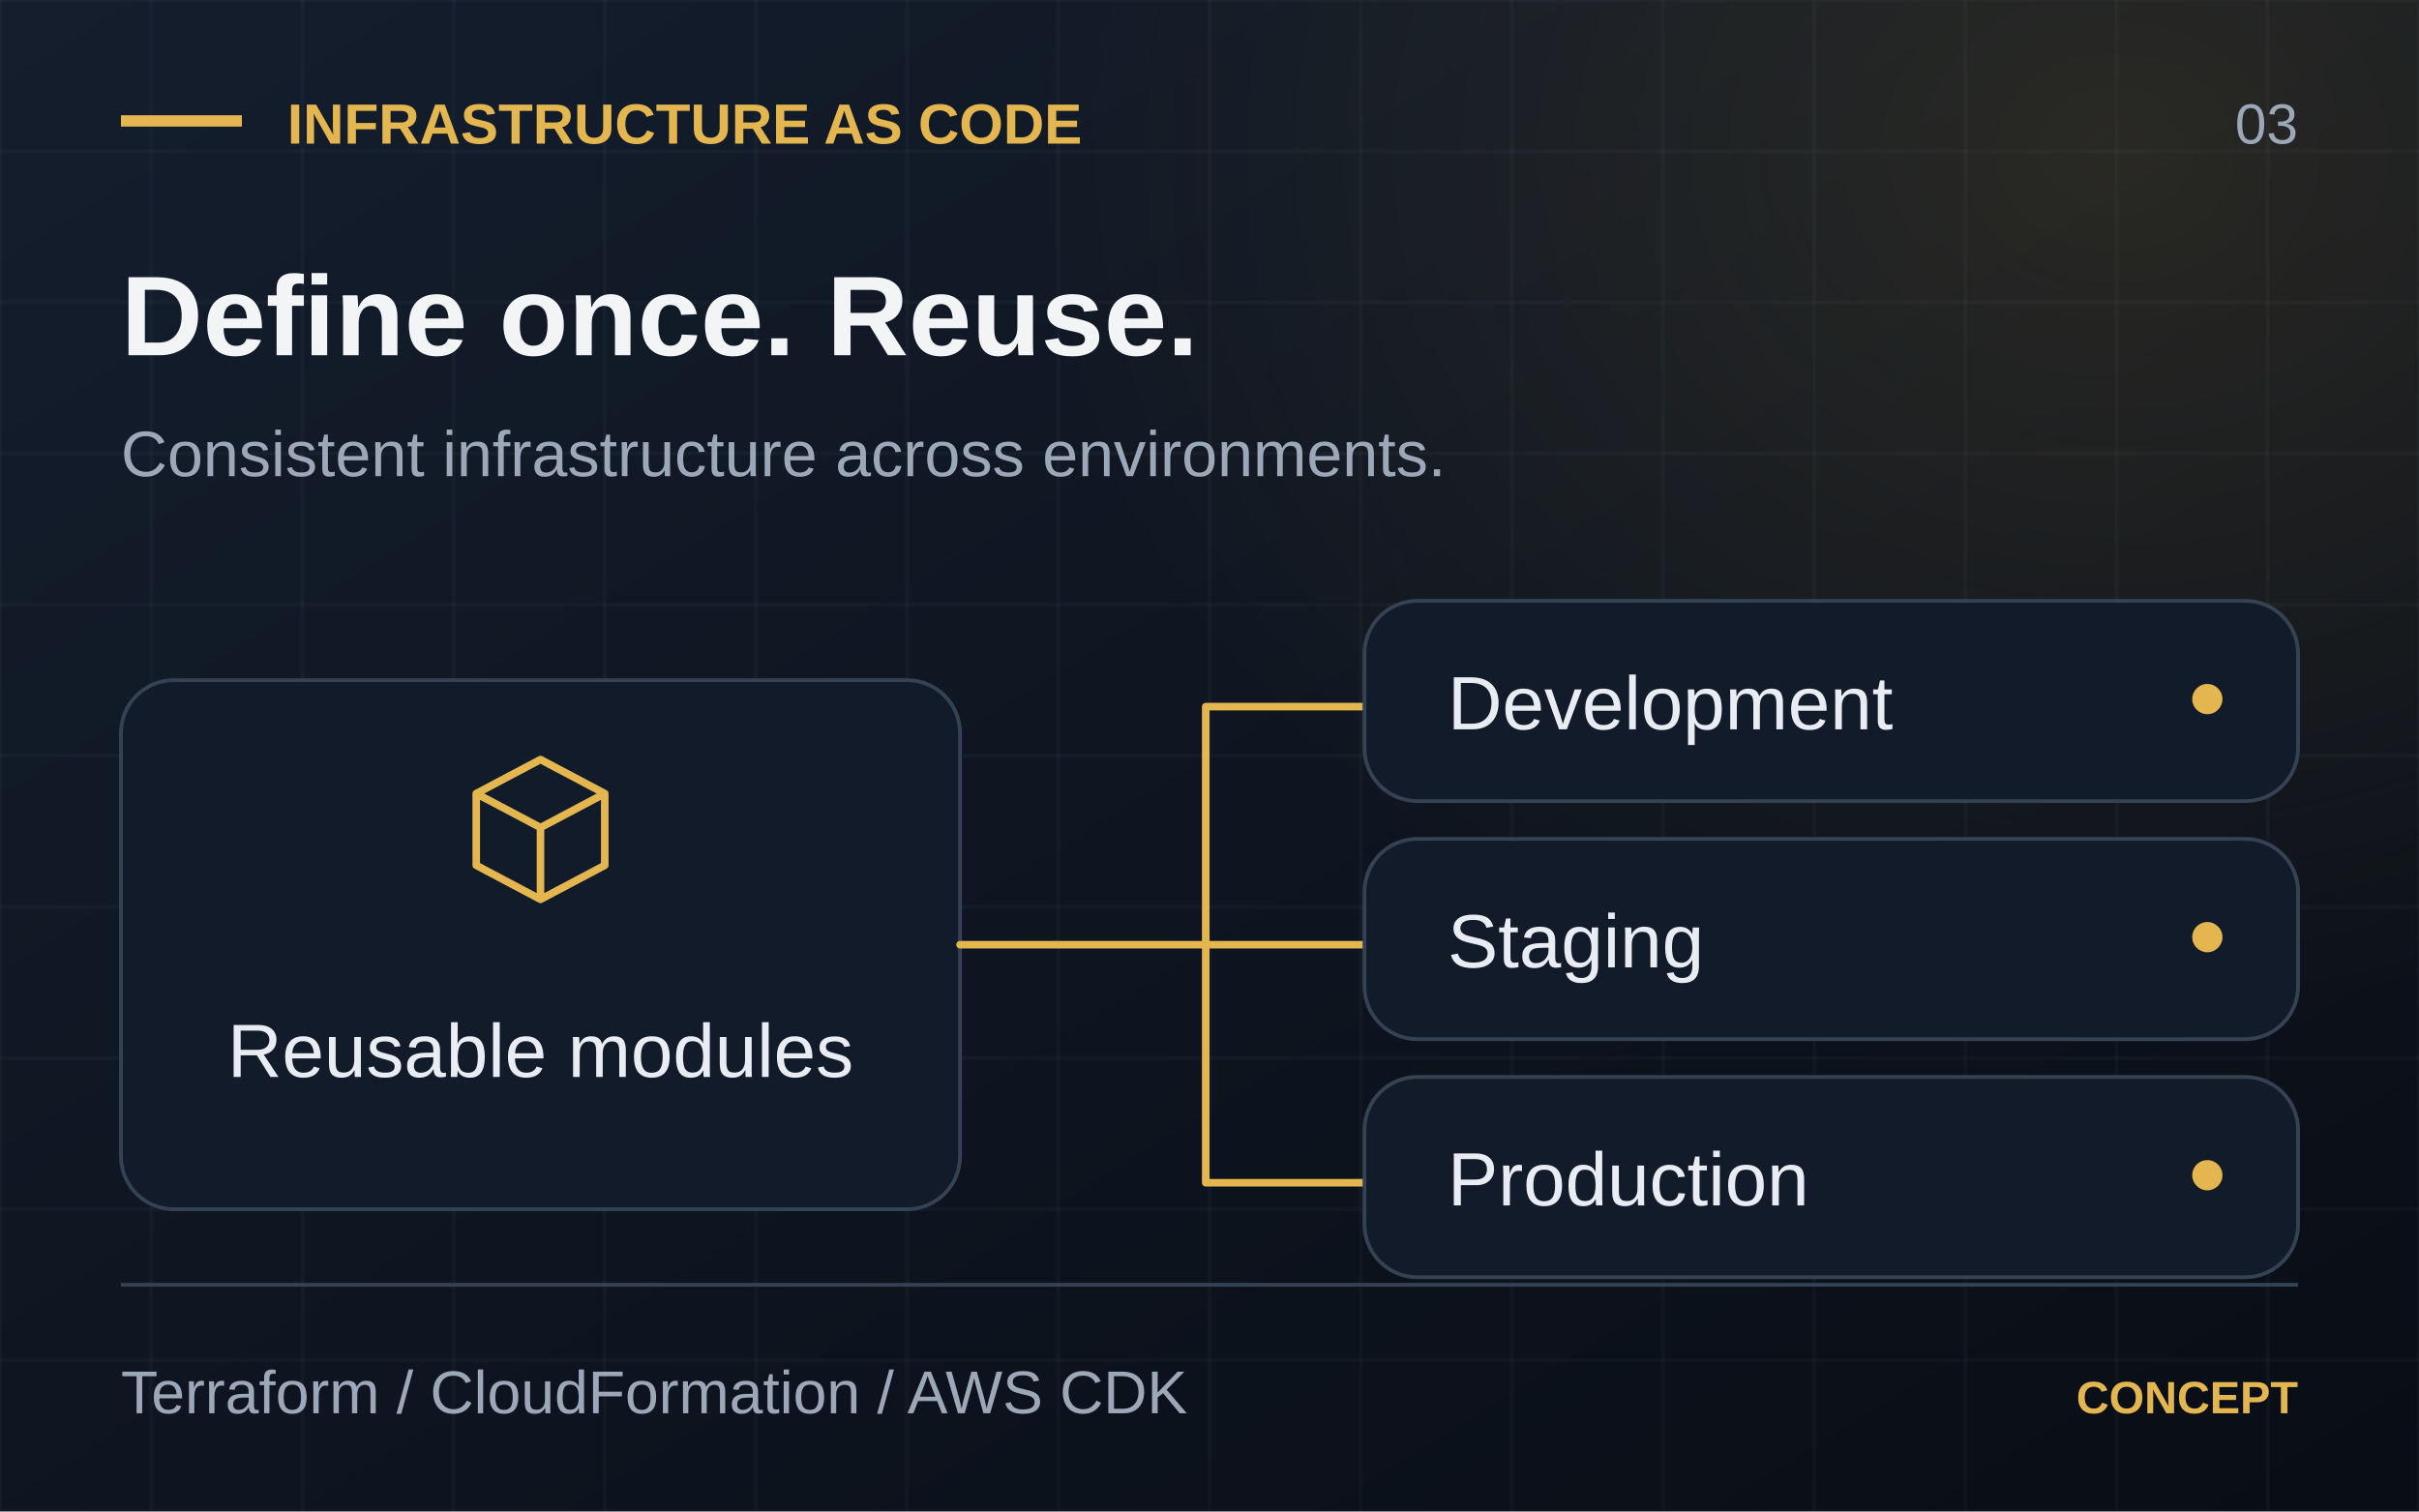
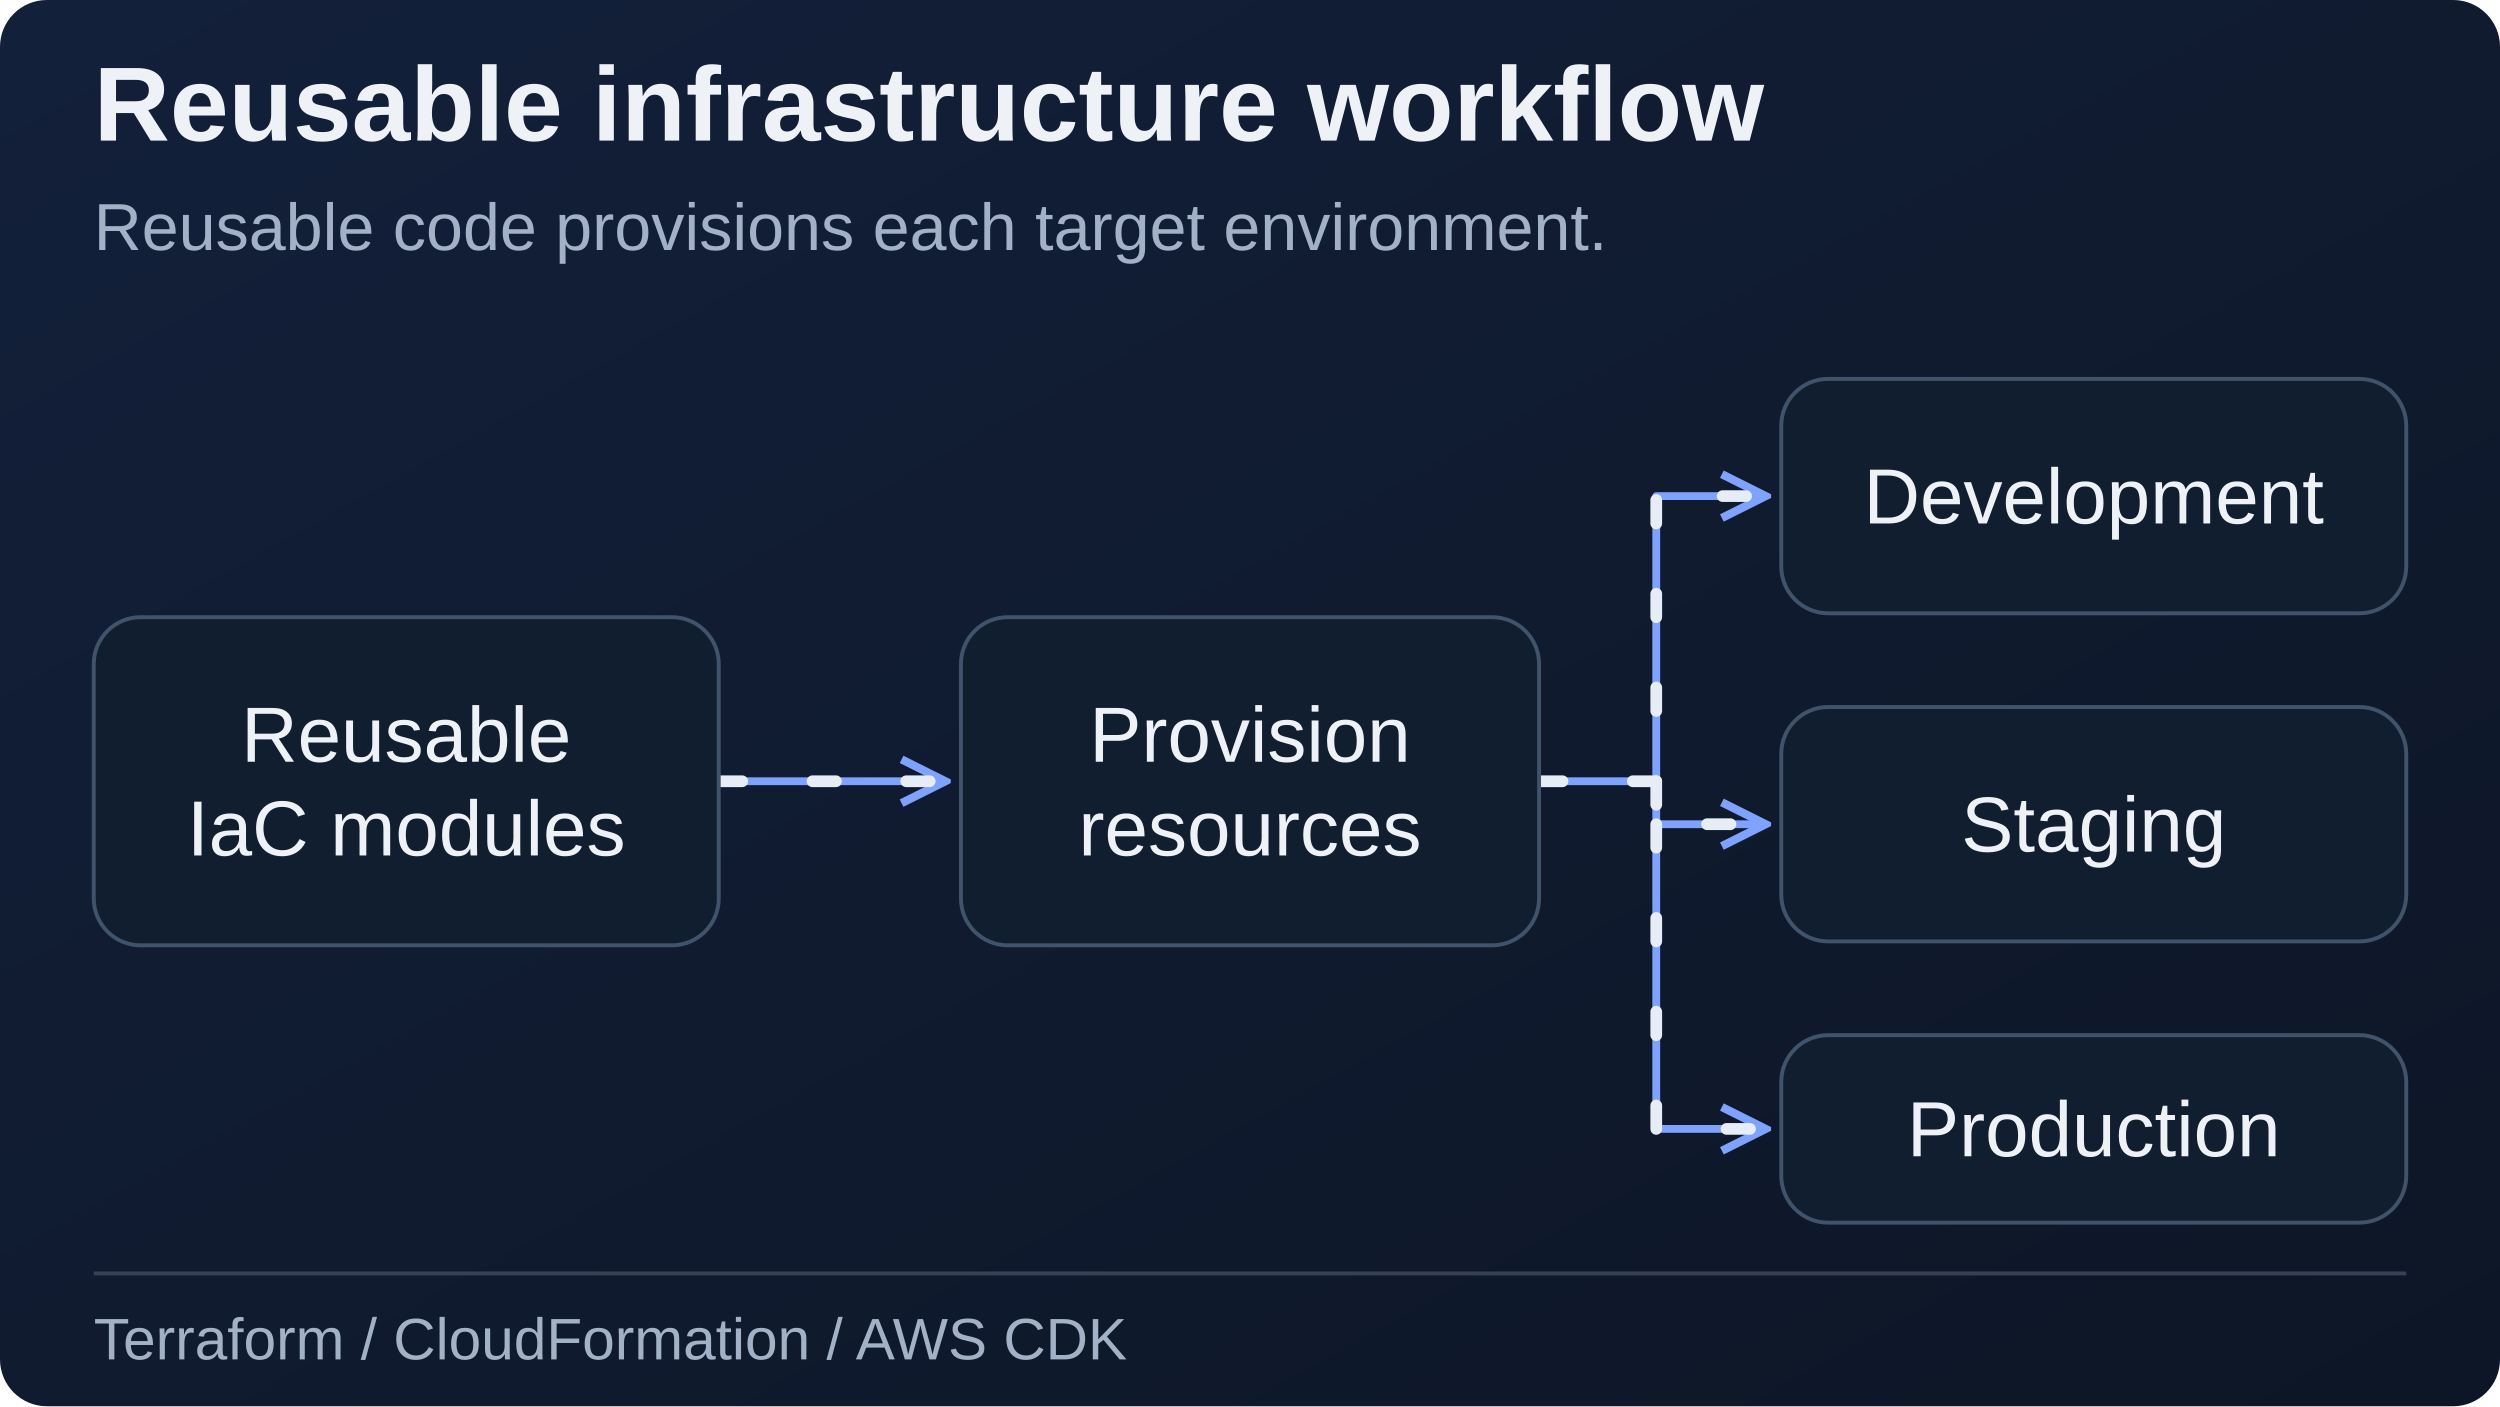
- <svg xmlns="http://www.w3.org/2000/svg" width="640" height="400" viewBox="0 0 640 400">
+ <svg xmlns="http://www.w3.org/2000/svg" width="640" height="360" viewBox="0 0 640 360">
  <defs>
    <linearGradient id="bg" x2="1" y2="1">
-       <stop stop-color="#141e2d" />
-       <stop offset="1" stop-color="#090d15" />
+       <stop stop-color="#13203a" />
+       <stop offset="1" stop-color="#0d1626" />
    </linearGradient>
-     <radialGradient id="glow">
-       <stop stop-color="#b38a32" stop-opacity=".16" />
-       <stop offset="1" stop-color="#b38a32" stop-opacity="0" />
-     </radialGradient>
+     <marker id="arrow" viewBox="0 0 10 10" refX="9" refY="5" markerWidth="7" markerHeight="7" orient="auto-start-reverse">
+       <path d="M1 1l8 4-8 4" fill="none" stroke="#7fa2ff" stroke-width="1.5" />
+     </marker>
  </defs>
-   <rect width="640" height="400" fill="url(#bg)" />
-   <g stroke="#6f849e" stroke-opacity=".055">
-     <path d="M0 0V400" />
-     <path d="M40 0V400" />
-     <path d="M80 0V400" />
-     <path d="M120 0V400" />
-     <path d="M160 0V400" />
-     <path d="M200 0V400" />
-     <path d="M240 0V400" />
-     <path d="M280 0V400" />
-     <path d="M320 0V400" />
-     <path d="M360 0V400" />
-     <path d="M400 0V400" />
-     <path d="M440 0V400" />
-     <path d="M480 0V400" />
-     <path d="M520 0V400" />
-     <path d="M560 0V400" />
-     <path d="M600 0V400" />
-     <path d="M640 0V400" />
-     <path d="M0 0H640" />
-     <path d="M0 40H640" />
-     <path d="M0 80H640" />
-     <path d="M0 120H640" />
-     <path d="M0 160H640" />
-     <path d="M0 200H640" />
-     <path d="M0 240H640" />
-     <path d="M0 280H640" />
-     <path d="M0 320H640" />
-     <path d="M0 360H640" />
-     <path d="M0 400H640" />
-   </g>
-   <ellipse cx="560" cy="40" rx="290" ry="240" fill="url(#glow)" />
-   <path d="M32 32h32" stroke="#e4b64f" stroke-width="3" />
-   <text x="76" y="38" fill="#e4b64f" font-family="Arial,Helvetica,sans-serif" font-size="15" font-weight="700" text-anchor="start">INFRASTRUCTURE AS CODE</text>
-   <text x="608" y="38" fill="#9ca8b8" font-family="Arial,Helvetica,sans-serif" font-size="15" font-weight="500" text-anchor="end">03</text>
-   <text x="32" y="94" fill="#f3f4f6" font-family="Arial,Helvetica,sans-serif" font-size="30" font-weight="700" text-anchor="start">Define once. Reuse.</text>
-   <text x="32" y="126" fill="#9ca8b8" font-family="Arial,Helvetica,sans-serif" font-size="17" font-weight="500" text-anchor="start">Consistent infrastructure across environments.</text>
-   <rect x="32" y="180" width="222" height="140" rx="14" fill="#111b29" stroke="#344254" />
-   <g transform="translate(123 199)">
-     <path d="M20 2L37 11v19L20 39 3 30V11z M3 11l17 9 17-9 M20 20v19" fill="none" stroke="#e4b64f" stroke-width="2" stroke-linecap="round" stroke-linejoin="round" />
-   </g>
-   <text x="143" y="285" fill="#e9edf3" font-family="Arial,Helvetica,sans-serif" font-size="20" font-weight="500" text-anchor="middle">Reusable modules</text>
-   <path d="M254 250h65 M319 187v126 M319 187h42 M319 250h42 M319 313h42" fill="none" stroke="#e4b64f" stroke-width="2" stroke-linecap="round" stroke-linejoin="round" />
-   <rect x="361" y="159" width="247" height="53" rx="14" fill="#111b29" stroke="#344254" />
-   <text x="383" y="193" fill="#e9edf3" font-family="Arial,Helvetica,sans-serif" font-size="20" font-weight="500" text-anchor="start">Development</text>
-   <circle cx="584" cy="185" r="4" fill="#e4b64f" />
-   <rect x="361" y="222" width="247" height="53" rx="14" fill="#111b29" stroke="#344254" />
-   <text x="383" y="256" fill="#e9edf3" font-family="Arial,Helvetica,sans-serif" font-size="20" font-weight="500" text-anchor="start">Staging</text>
-   <circle cx="584" cy="248" r="4" fill="#e4b64f" />
-   <rect x="361" y="285" width="247" height="53" rx="14" fill="#111b29" stroke="#344254" />
-   <text x="383" y="319" fill="#e9edf3" font-family="Arial,Helvetica,sans-serif" font-size="20" font-weight="500" text-anchor="start">Production</text>
-   <circle cx="584" cy="311" r="4" fill="#e4b64f" />
-   <path d="M32 340H608" stroke="#344254" />
-   <text x="32" y="374" fill="#9ca8b8" font-family="Arial,Helvetica,sans-serif" font-size="16" font-weight="500" text-anchor="start">Terraform / CloudFormation / AWS CDK</text>
-   <text x="608" y="374" fill="#e4b64f" font-family="Arial,Helvetica,sans-serif" font-size="12" font-weight="600" text-anchor="end">CONCEPT</text>
+   <style>
+ .connector { fill:none; stroke:#7fa2ff; stroke-width:2; stroke-linejoin:round; marker-end:url(#arrow); }
+ .connector-flow { fill:none; stroke:#e7edf6; stroke-width:3; stroke-linecap:round; stroke-dasharray:6 18; animation:connector-flow 1.8s linear infinite; }
+ @keyframes connector-flow { from { stroke-dashoffset:24; } to { stroke-dashoffset:0; } }
+ @media (prefers-reduced-motion:reduce) { .connector-flow { animation:none; opacity:0; } }
+ </style>
+   <rect width="640" height="360" rx="12" fill="url(#bg)" />
+   <text x="24" y="36" fill="#eef2f7" font-family="Arial,Helvetica,sans-serif" font-size="27" font-weight="700" text-anchor="start">Reusable infrastructure workflow</text>
+   <text x="24" y="64" fill="#a3b1c7" font-family="Arial,Helvetica,sans-serif" font-size="17" font-weight="500" text-anchor="start">Reusable code provisions each target environment.</text>
+   <path class="connector" d="M184 200H242" />
+   <path class="connector-flow" d="M184 200H242" aria-hidden="true" />
+   <path class="connector" d="M394 200H424V127H452" />
+   <path class="connector-flow" d="M394 200H424V127H452" aria-hidden="true" />
+   <path class="connector" d="M424 200V211H452" />
+   <path class="connector-flow" d="M424 200V211H452" aria-hidden="true" />
+   <path class="connector" d="M424 211V289H452" />
+   <path class="connector-flow" d="M424 211V289H452" aria-hidden="true" />
+   <rect x="24" y="158" width="160" height="84" rx="12" fill="#111e2f" stroke="#40536b" />
+   <text x="104.0" y="195.0" fill="#eef2f7" font-family="Arial,Helvetica,sans-serif" font-size="20" font-weight="500" text-anchor="middle">Reusable</text>
+   <text x="104.0" y="219.0" fill="#eef2f7" font-family="Arial,Helvetica,sans-serif" font-size="20" font-weight="500" text-anchor="middle">IaC modules</text>
+   <rect x="246" y="158" width="148" height="84" rx="12" fill="#111e2f" stroke="#40536b" />
+   <text x="320.0" y="195.0" fill="#eef2f7" font-family="Arial,Helvetica,sans-serif" font-size="20" font-weight="500" text-anchor="middle">Provision</text>
+   <text x="320.0" y="219.0" fill="#eef2f7" font-family="Arial,Helvetica,sans-serif" font-size="20" font-weight="500" text-anchor="middle">resources</text>
+   <rect x="456" y="97" width="160" height="60" rx="12" fill="#111e2f" stroke="#40536b" />
+   <text x="536.0" y="134.0" fill="#eef2f7" font-family="Arial,Helvetica,sans-serif" font-size="20" font-weight="500" text-anchor="middle">Development</text>
+   <rect x="456" y="181" width="160" height="60" rx="12" fill="#111e2f" stroke="#40536b" />
+   <text x="536.0" y="218.0" fill="#eef2f7" font-family="Arial,Helvetica,sans-serif" font-size="20" font-weight="500" text-anchor="middle">Staging</text>
+   <rect x="456" y="265" width="160" height="48" rx="12" fill="#111e2f" stroke="#40536b" />
+   <text x="536.0" y="296.0" fill="#eef2f7" font-family="Arial,Helvetica,sans-serif" font-size="20" font-weight="500" text-anchor="middle">Production</text>
+   <path d="M24 326H616" stroke="#344254" />
+   <text x="24" y="348" fill="#a3b1c7" font-family="Arial,Helvetica,sans-serif" font-size="15" font-weight="500" text-anchor="start">Terraform / CloudFormation / AWS CDK</text>
</svg>
